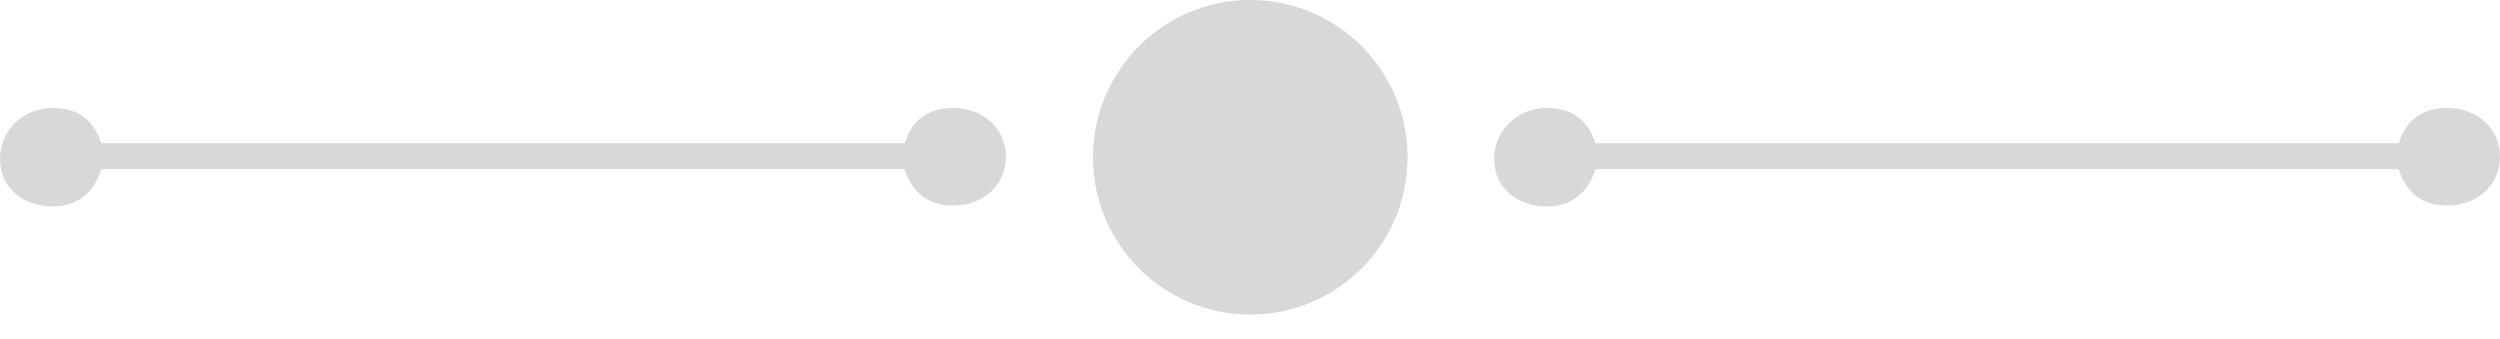
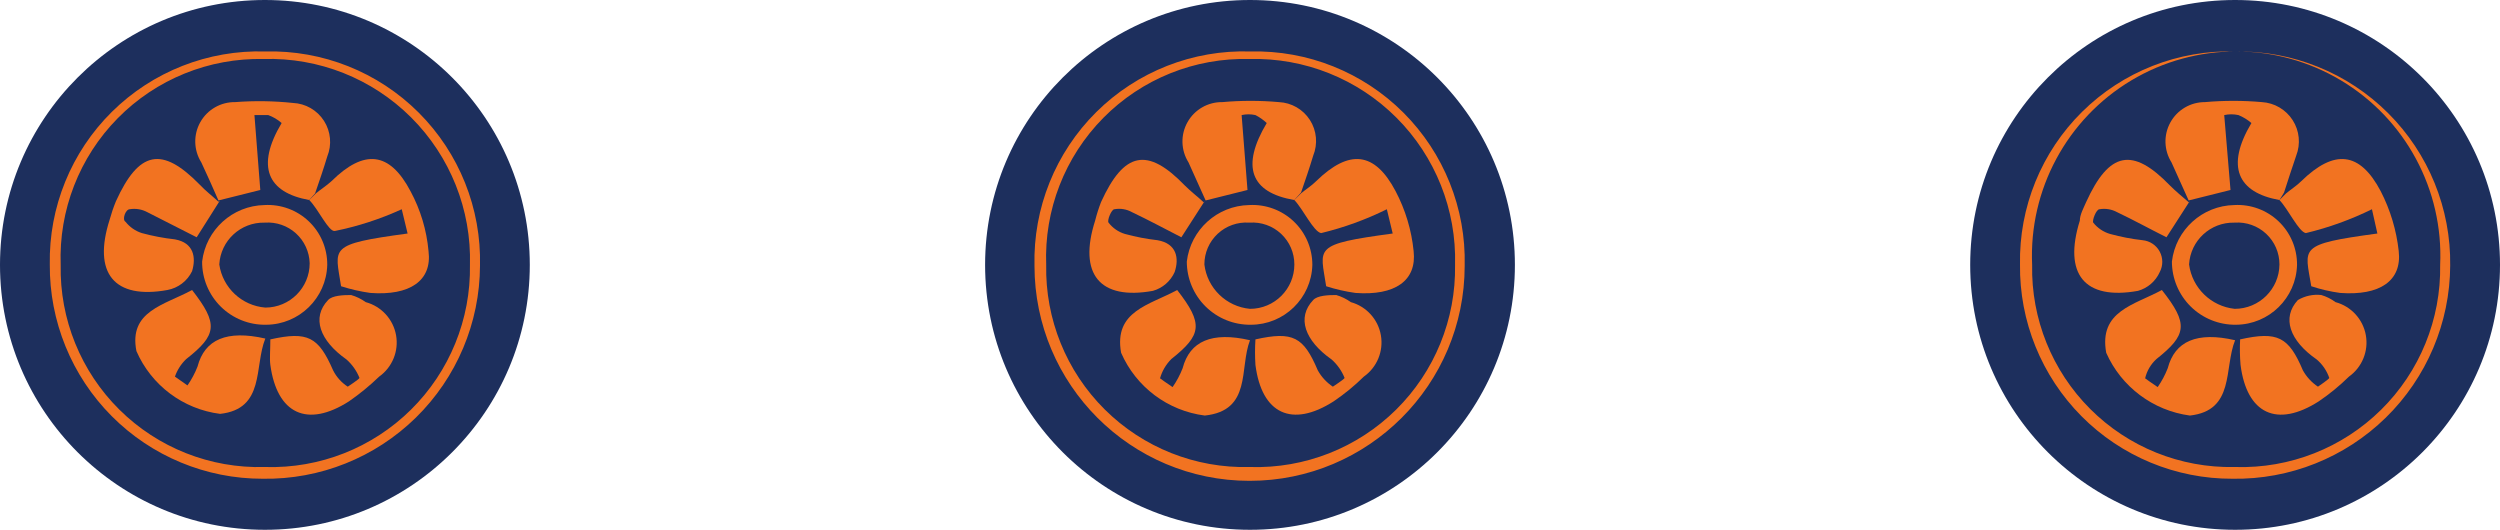
- <svg xmlns="http://www.w3.org/2000/svg" version="1.1" id="Layer_1" x="0px" y="0px" width="96px" height="13px" viewBox="0 0 96 13" enable-background="new 0 0 96 13" xml:space="preserve">
-   <circle fill="#D8D8D8" cx="48.011" cy="6.04" r="6.04" />
-   <path fill="#D8D8D8" d="M36.597,4.146c-0.832,0-1.545,0.354-1.858,1.354H3.888c-0.313-1-1.026-1.354-1.858-1.354  C0.908,4.146,0,4.986,0,6.109c0,1.12,0.908,1.819,2.03,1.819c0.833,0,1.547-0.429,1.86-1.429h30.847c0.313,1,1.026,1.396,1.86,1.396  c1.122,0,2.03-0.754,2.03-1.875C38.627,4.899,37.719,4.146,36.597,4.146z" />
-   <path fill="#D8D8D8" d="M93.971,4.146c-0.834,0-1.545,0.354-1.859,1.354h-30.85c-0.313-1-1.025-1.354-1.857-1.354  c-1.122,0-2.03,0.841-2.03,1.964c0,1.121,0.908,1.818,2.03,1.818c0.832,0,1.546-0.428,1.859-1.428h30.846  c0.314,1,1.027,1.395,1.861,1.395C95.092,7.895,96,7.143,96,6.021C96,4.899,95.092,4.146,93.971,4.146z" />
+ <svg xmlns="http://www.w3.org/2000/svg" viewBox="0 0 59.74 12.66">
+   <defs>
+     <style>.cls-1{fill:#1d2f5d;}.cls-2{fill:#f27321;}</style>
+   </defs>
+   <g id="Layer_2" data-name="Layer 2">
+     <g id="Layer_1-2" data-name="Layer 1">
+       <circle class="cls-1" cx="53.41" cy="6.33" r="6.33" />
+       <path class="cls-2" d="M53.42,1.23a5.05,5.05,0,0,1,5.13,5.12,5.12,5.12,0,0,1-5.2,5.09,5.06,5.06,0,0,1-5.08-5.12A5,5,0,0,1,53.42,1.23Zm0,9.93a4.75,4.75,0,0,0,4.89-4.83,4.88,4.88,0,1,0-9.75,0A4.74,4.74,0,0,0,53.39,11.16Z" />
+       <path class="cls-2" d="M54.47,4.78c-1-.18-1.29-.8-.67-1.84a1.13,1.13,0,0,0-.31-.19.79.79,0,0,0-.34,0l.15,1.79-1,.25,0,0c-.14-.3-.27-.61-.41-.91a.94.94,0,0,1,.8-1.44,7.72,7.72,0,0,1,1.36,0,.94.94,0,0,1,.82,1.28c-.1.3-.2.59-.29.88Z" />
+       <path class="cls-2" d="M54.47,4.78l.16-.16c.12-.1.25-.18.36-.29.79-.77,1.4-.71,1.9.24A4.11,4.11,0,0,1,57.32,6c.08.71-.45,1.07-1.4,1a3.85,3.85,0,0,1-.69-.16c-.15-.93-.34-1,1.58-1.26L56.68,5a7.58,7.58,0,0,1-1.58.57C54.93,5.54,54.68,5,54.47,4.78Z" />
+       <path class="cls-2" d="M51.66,6.93c.64.81.6,1.07-.13,1.65a.9.9,0,0,0-.27.46s.19.14.3.21a2.17,2.17,0,0,0,.24-.45c.17-.65.7-.88,1.61-.67-.27.67,0,1.68-1.08,1.8a2.56,2.56,0,0,1-2-1.5C50.15,7.43,51,7.29,51.66,6.93Z" />
+       <path class="cls-2" d="M52.33,4.8l-.56.87c-.4-.2-.78-.41-1.18-.6A.65.65,0,0,0,50.17,5c-.08,0-.18.27-.15.32a.8.8,0,0,0,.4.27,5.12,5.12,0,0,0,.78.15.52.52,0,0,1,.41.76.81.81,0,0,1-.52.45c-1.28.23-1.79-.4-1.39-1.68,0-.14.09-.3.15-.44.55-1.21,1.11-1.32,2-.4.15.15.3.27.46.41Z" />
+       <path class="cls-2" d="M53.53,8.11c.9-.2,1.16-.06,1.5.74a1.12,1.12,0,0,0,.36.39s.28-.19.27-.21a1,1,0,0,0-.3-.44c-.65-.45-.84-1-.45-1.42a.9.9,0,0,1,.56-.12,1.08,1.08,0,0,1,.34.17A1,1,0,0,1,56.13,9a5.14,5.14,0,0,1-.72.59c-1,.64-1.72.3-1.87-.87A4.54,4.54,0,0,1,53.53,8.11Z" />
+       <path class="cls-2" d="M53.39,4.9a1.42,1.42,0,0,1,1.5,1.43,1.47,1.47,0,0,1-1.46,1.43A1.51,1.51,0,0,1,51.9,6.25,1.53,1.53,0,0,1,53.39,4.9Zm0,.42a1.06,1.06,0,0,0-1.08,1,1.23,1.23,0,0,0,1.09,1.06,1.07,1.07,0,0,0,1.07-1.06A1,1,0,0,0,53.4,5.32Z" />
+       <circle class="cls-1" cx="6.33" cy="6.33" r="6.33" />
+       <path class="cls-2" d="M6.34,1.23a5,5,0,0,1,5.13,5.12,5.11,5.11,0,0,1-5.19,5.09A5.08,5.08,0,0,1,1.19,6.32,5,5,0,0,1,6.34,1.23Zm0,9.93a4.75,4.75,0,0,0,4.89-4.83A4.79,4.79,0,0,0,6.3,1.41,4.75,4.75,0,0,0,1.45,6.33,4.74,4.74,0,0,0,6.32,11.16Z" />
+       <path class="cls-2" d="M7.39,4.78c-1-.18-1.28-.8-.66-1.84a1,1,0,0,0-.32-.19c-.09,0-.2,0-.33,0l.14,1.79-1,.25,0,0c-.13-.3-.27-.61-.41-.91a.94.94,0,0,1,.81-1.44A7.61,7.61,0,0,1,7,2.46a.93.93,0,0,1,.82,1.28c-.09.3-.19.59-.29.88Z" />
+       <path class="cls-2" d="M7.39,4.78l.16-.16c.12-.1.25-.18.37-.29.78-.77,1.39-.71,1.89.24A3.71,3.71,0,0,1,10.24,6c.09.71-.45,1.07-1.39,1a4.18,4.18,0,0,1-.7-.16c-.14-.93-.33-1,1.59-1.26L9.6,5A7.31,7.31,0,0,1,8,5.52C7.85,5.54,7.61,5,7.39,4.78Z" />
+       <path class="cls-2" d="M4.59,6.93c.63.81.6,1.07-.14,1.65A1.06,1.06,0,0,0,4.18,9s.2.14.3.21a2.17,2.17,0,0,0,.24-.45c.17-.65.7-.88,1.62-.67-.27.67,0,1.68-1.08,1.8a2.53,2.53,0,0,1-2-1.5C3.07,7.43,3.93,7.29,4.59,6.93Z" />
+       <path class="cls-2" d="M5.25,4.8l-.55.87-1.18-.6A.66.66,0,0,0,3.1,5C3,5,2.91,5.25,3,5.3a.81.81,0,0,0,.39.27,5.24,5.24,0,0,0,.79.15c.45.08.51.43.41.76A.82.82,0,0,1,4,6.93c-1.27.23-1.79-.4-1.38-1.68a3.81,3.81,0,0,1,.15-.44c.55-1.21,1.1-1.32,2-.4.14.15.3.27.45.41Z" />
+       <path class="cls-2" d="M6.46,8.11c.9-.2,1.15-.06,1.5.74a1,1,0,0,0,.35.39s.29-.19.28-.21a1.17,1.17,0,0,0-.31-.44c-.64-.45-.84-1-.44-1.42.1-.11.36-.12.55-.12a1.13,1.13,0,0,1,.35.17A1,1,0,0,1,9.06,9a5.79,5.79,0,0,1-.72.59c-1,.64-1.72.3-1.88-.87C6.44,8.57,6.46,8.36,6.46,8.11Z" />
+       <path class="cls-2" d="M6.32,4.9a1.42,1.42,0,0,1,1.5,1.43A1.47,1.47,0,0,1,6.36,7.76,1.5,1.5,0,0,1,4.83,6.25,1.53,1.53,0,0,1,6.32,4.9Zm0,.42a1.06,1.06,0,0,0-1.08,1A1.21,1.21,0,0,0,6.34,7.35,1.06,1.06,0,0,0,7.4,6.29,1,1,0,0,0,6.33,5.32Z" />
+       <circle class="cls-1" cx="29.87" cy="6.33" r="6.33" />
+       <path class="cls-2" d="M29.88,1.23A5,5,0,0,1,35,6.35a5.14,5.14,0,0,1-10.28,0A5,5,0,0,1,29.88,1.23Zm0,9.93a4.75,4.75,0,0,0,4.89-4.83,4.79,4.79,0,0,0-4.91-4.92A4.74,4.74,0,0,0,25,6.33,4.74,4.74,0,0,0,29.86,11.16Z" />
+       <path class="cls-2" d="M30.93,4.78c-1.05-.18-1.28-.8-.66-1.84A1.18,1.18,0,0,0,30,2.75a.75.75,0,0,0-.33,0l.14,1.79-1,.25,0,0c-.14-.3-.27-.61-.41-.91a.94.94,0,0,1,.81-1.44,7.6,7.6,0,0,1,1.35,0,.93.93,0,0,1,.82,1.28c-.09.3-.19.59-.29.88Z" />
+       <path class="cls-2" d="M30.93,4.78l.16-.16c.12-.1.25-.18.36-.29.79-.77,1.4-.71,1.9.24A3.9,3.9,0,0,1,33.78,6c.08.71-.45,1.07-1.39,1a4.18,4.18,0,0,1-.7-.16c-.14-.93-.34-1,1.59-1.26L33.14,5a7.51,7.51,0,0,1-1.57.57C31.39,5.54,31.14,5,30.93,4.78Z" />
+       <path class="cls-2" d="M28.13,6.93c.63.81.59,1.07-.14,1.65a1.06,1.06,0,0,0-.27.46s.19.14.3.21a2.17,2.17,0,0,0,.24-.45c.17-.65.7-.88,1.61-.67-.26.67.05,1.68-1.08,1.8a2.53,2.53,0,0,1-2-1.5C26.61,7.43,27.47,7.29,28.13,6.93Z" />
+       <path class="cls-2" d="M28.79,4.8l-.56.87c-.39-.2-.78-.41-1.18-.6A.63.63,0,0,0,26.63,5c-.07,0-.18.27-.14.32a.77.77,0,0,0,.39.27,5.12,5.12,0,0,0,.78.15c.46.08.52.43.41.76a.81.81,0,0,1-.52.45c-1.27.23-1.79-.4-1.38-1.68a3.73,3.73,0,0,1,.14-.44c.55-1.21,1.11-1.32,2-.4.15.15.31.27.46.41Z" />
+       <path class="cls-2" d="M30,8.11c.9-.2,1.15-.06,1.49.74a1.12,1.12,0,0,0,.36.39s.29-.19.28-.21a1.17,1.17,0,0,0-.31-.44c-.64-.45-.84-1-.44-1.42.1-.11.36-.12.55-.12a1.13,1.13,0,0,1,.35.17A1,1,0,0,1,32.59,9a5.14,5.14,0,0,1-.72.59c-1,.64-1.72.3-1.87-.87A4.68,4.68,0,0,1,30,8.11Z" />
+       <path class="cls-2" d="M29.85,4.9a1.43,1.43,0,0,1,1.51,1.43,1.47,1.47,0,0,1-1.47,1.43,1.51,1.51,0,0,1-1.53-1.51A1.53,1.53,0,0,1,29.85,4.9Zm0,.42a1,1,0,0,0-1.07,1,1.21,1.21,0,0,0,1.09,1.06,1.06,1.06,0,0,0,1.06-1.06A1,1,0,0,0,29.86,5.32Z" />
+     </g>
+   </g>
</svg>
